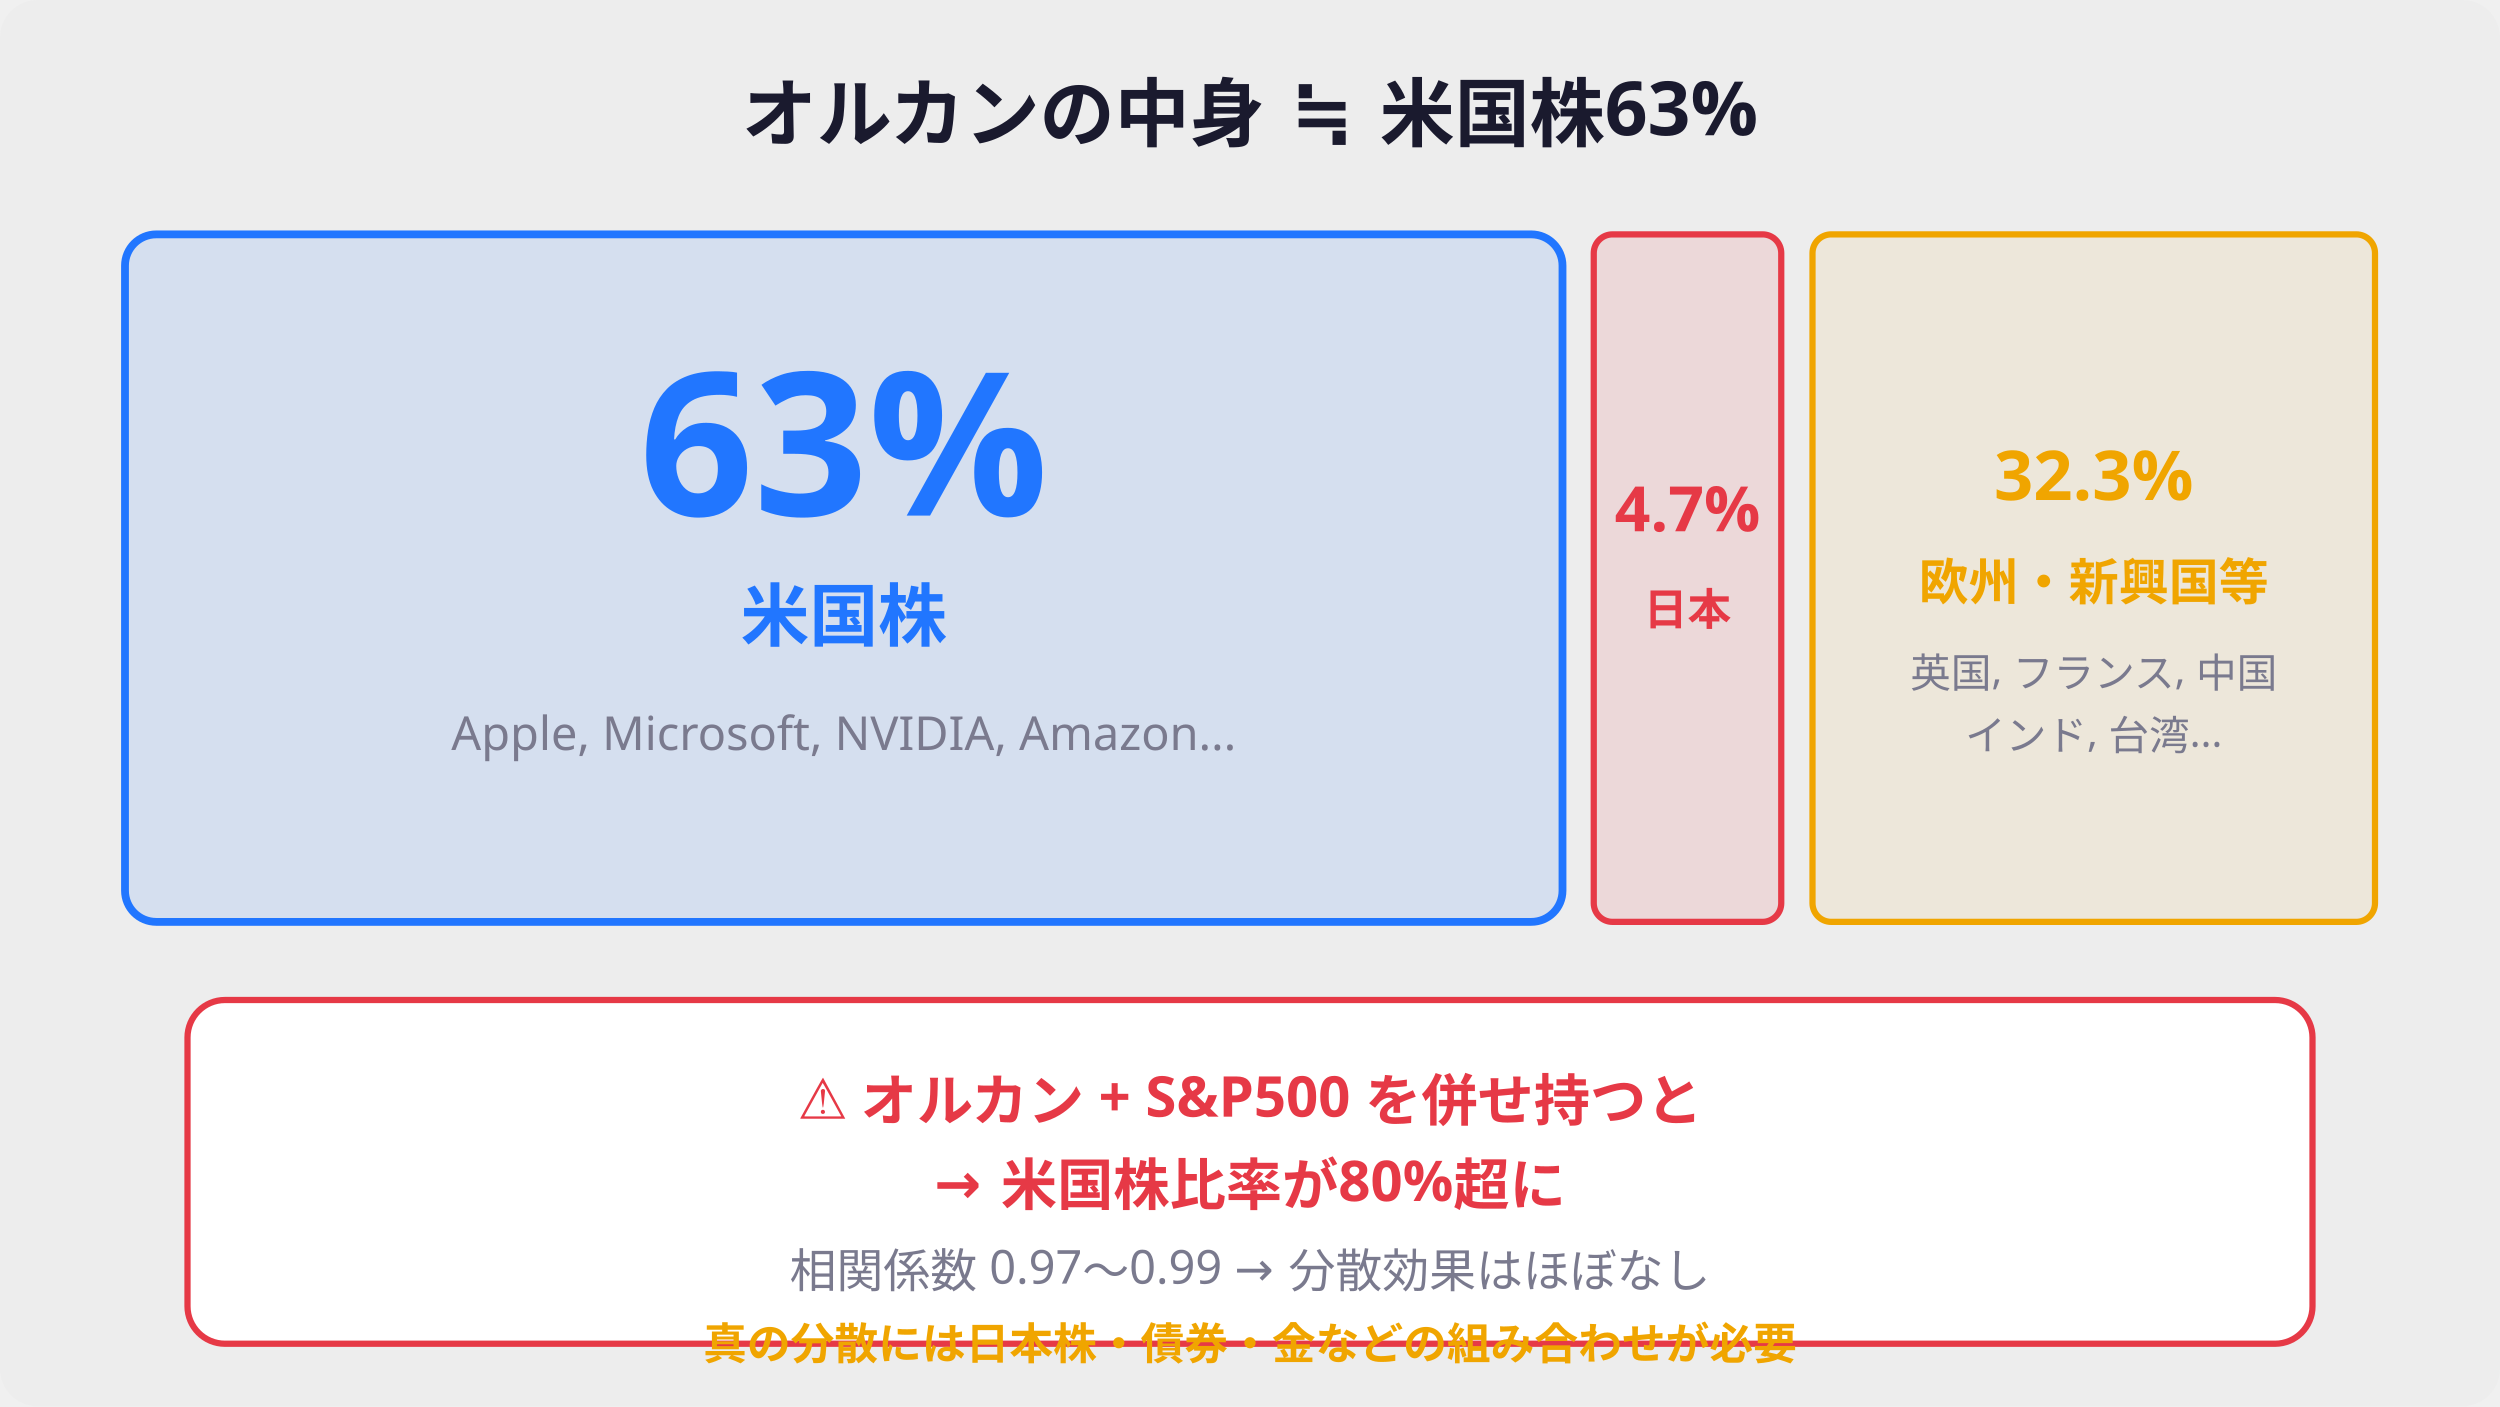
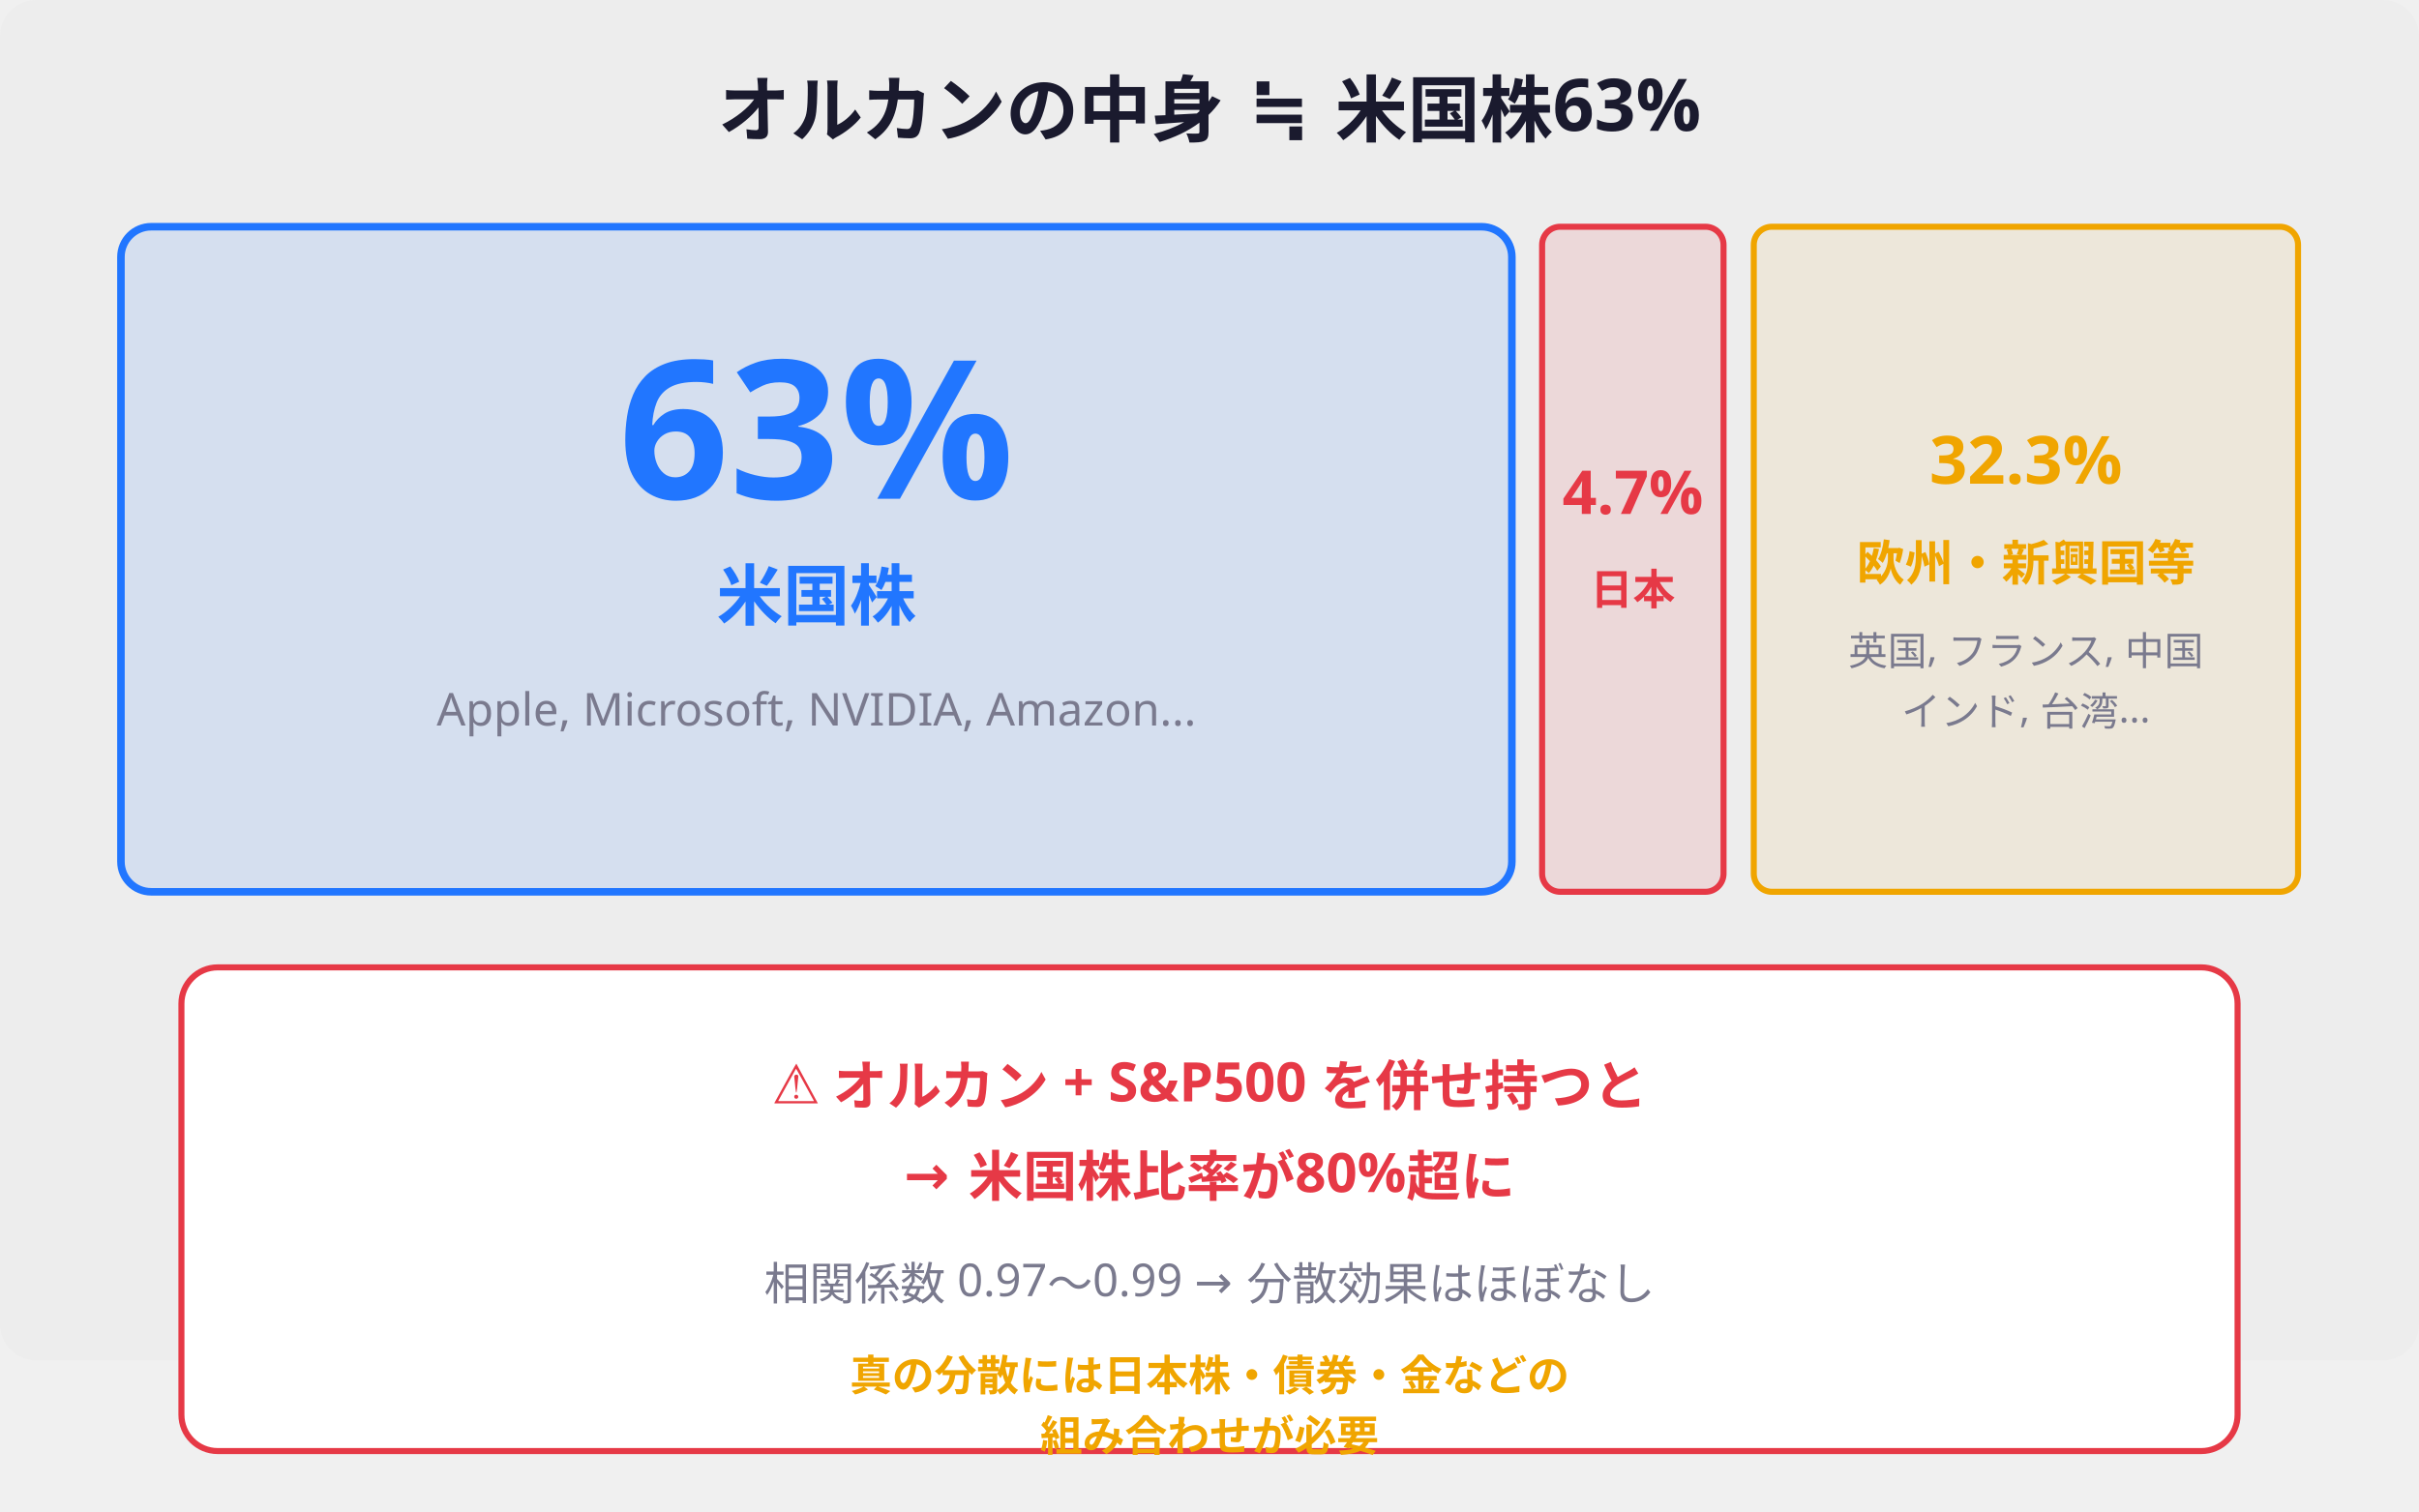
- <svg xmlns="http://www.w3.org/2000/svg" viewBox="0 0 800 450" font-family="'Yu Gothic UI', 'Meiryo', sans-serif">
+ <svg xmlns="http://www.w3.org/2000/svg" viewBox="0 0 800 500" font-family="'Yu Gothic UI', 'Meiryo', sans-serif">
  <rect width="800" height="450" fill="#ededed" rx="12" />
  <text x="400" y="45" text-anchor="middle" font-size="24" font-weight="700" fill="#1a1a2e">オルカンの中身 ≒ 米国株63%</text>
  <rect x="40" y="75" width="460" height="220" rx="10" fill="#2176ff" opacity="0.12" />
  <rect x="40" y="75" width="460" height="220" rx="10" fill="none" stroke="#2176ff" stroke-width="2.5" />
  <text x="270" y="165" text-anchor="middle" font-size="64" font-weight="700" fill="#2176ff">63%</text>
  <text x="270" y="205" text-anchor="middle" font-size="22" font-weight="600" fill="#2176ff">米国株</text>
  <text x="270" y="240" text-anchor="middle" font-size="15" fill="#7a7a8e">Apple, Microsoft, NVIDIA, Amazon...</text>
  <rect x="510" y="75" width="60" height="220" rx="6" fill="#e63946" opacity="0.12" />
  <rect x="510" y="75" width="60" height="220" rx="6" fill="none" stroke="#e63946" stroke-width="2" />
  <text x="540" y="170" text-anchor="middle" font-size="20" font-weight="700" fill="#e63946">4.7%</text>
  <text x="540" y="200" text-anchor="middle" font-size="14" font-weight="600" fill="#e63946">日本</text>
  <rect x="580" y="75" width="180" height="220" rx="6" fill="#f0a500" opacity="0.08" />
  <rect x="580" y="75" width="180" height="220" rx="6" fill="none" stroke="#f0a500" stroke-width="2" />
  <text x="670" y="160" text-anchor="middle" font-size="22" font-weight="700" fill="#f0a500">32.3%</text>
  <text x="670" y="192" text-anchor="middle" font-size="16" font-weight="600" fill="#f0a500">欧州・新興国等</text>
  <text x="670" y="220" text-anchor="middle" font-size="13" fill="#7a7a8e">英国, フランス, 中国</text>
  <text x="670" y="240" text-anchor="middle" font-size="13" fill="#7a7a8e">インド, 台湾...</text>
-   <rect x="60" y="320" width="680" height="110" rx="12" fill="#fff" stroke="#e63946" stroke-width="2" />
-   <text x="400" y="358" text-anchor="middle" font-size="18" font-weight="700" fill="#e63946">⚠️ オルカン + S&amp;P500 を併せ持つと</text>
-   <text x="400" y="385" text-anchor="middle" font-size="18" font-weight="700" fill="#e63946">→ 米国株比率が80%超に</text>
-   <text x="400" y="412" text-anchor="middle" font-size="15" fill="#7a7a8e">相関係数 0.97〜0.99 → 分散効果はほぼなし</text>
-   <text x="400" y="435" text-anchor="middle" font-size="14" font-weight="600" fill="#f0a500">真の分散には日本株・債券・金などの組み合わせが必要</text>
+   <rect x="60" y="320" width="680" height="160" rx="12" fill="#fff" stroke="#e63946" stroke-width="2" />
+   <text x="400" y="365" text-anchor="middle" font-size="18" font-weight="700" fill="#e63946">⚠️ オルカン + S&amp;P500 を併せ持つと</text>
+   <text x="400" y="395" text-anchor="middle" font-size="18" font-weight="700" fill="#e63946">→ 米国株比率が80%超に</text>
+   <text x="400" y="430" text-anchor="middle" font-size="15" fill="#7a7a8e">相関係数 0.97〜0.99 → 分散効果はほぼなし</text>
+   <text x="400" y="460" text-anchor="middle" font-size="14" font-weight="600" fill="#f0a500">真の分散には日本株・債券・金などの</text>
+   <text x="400" y="480" text-anchor="middle" font-size="14" font-weight="600" fill="#f0a500">組み合わせが必要</text>
</svg>
